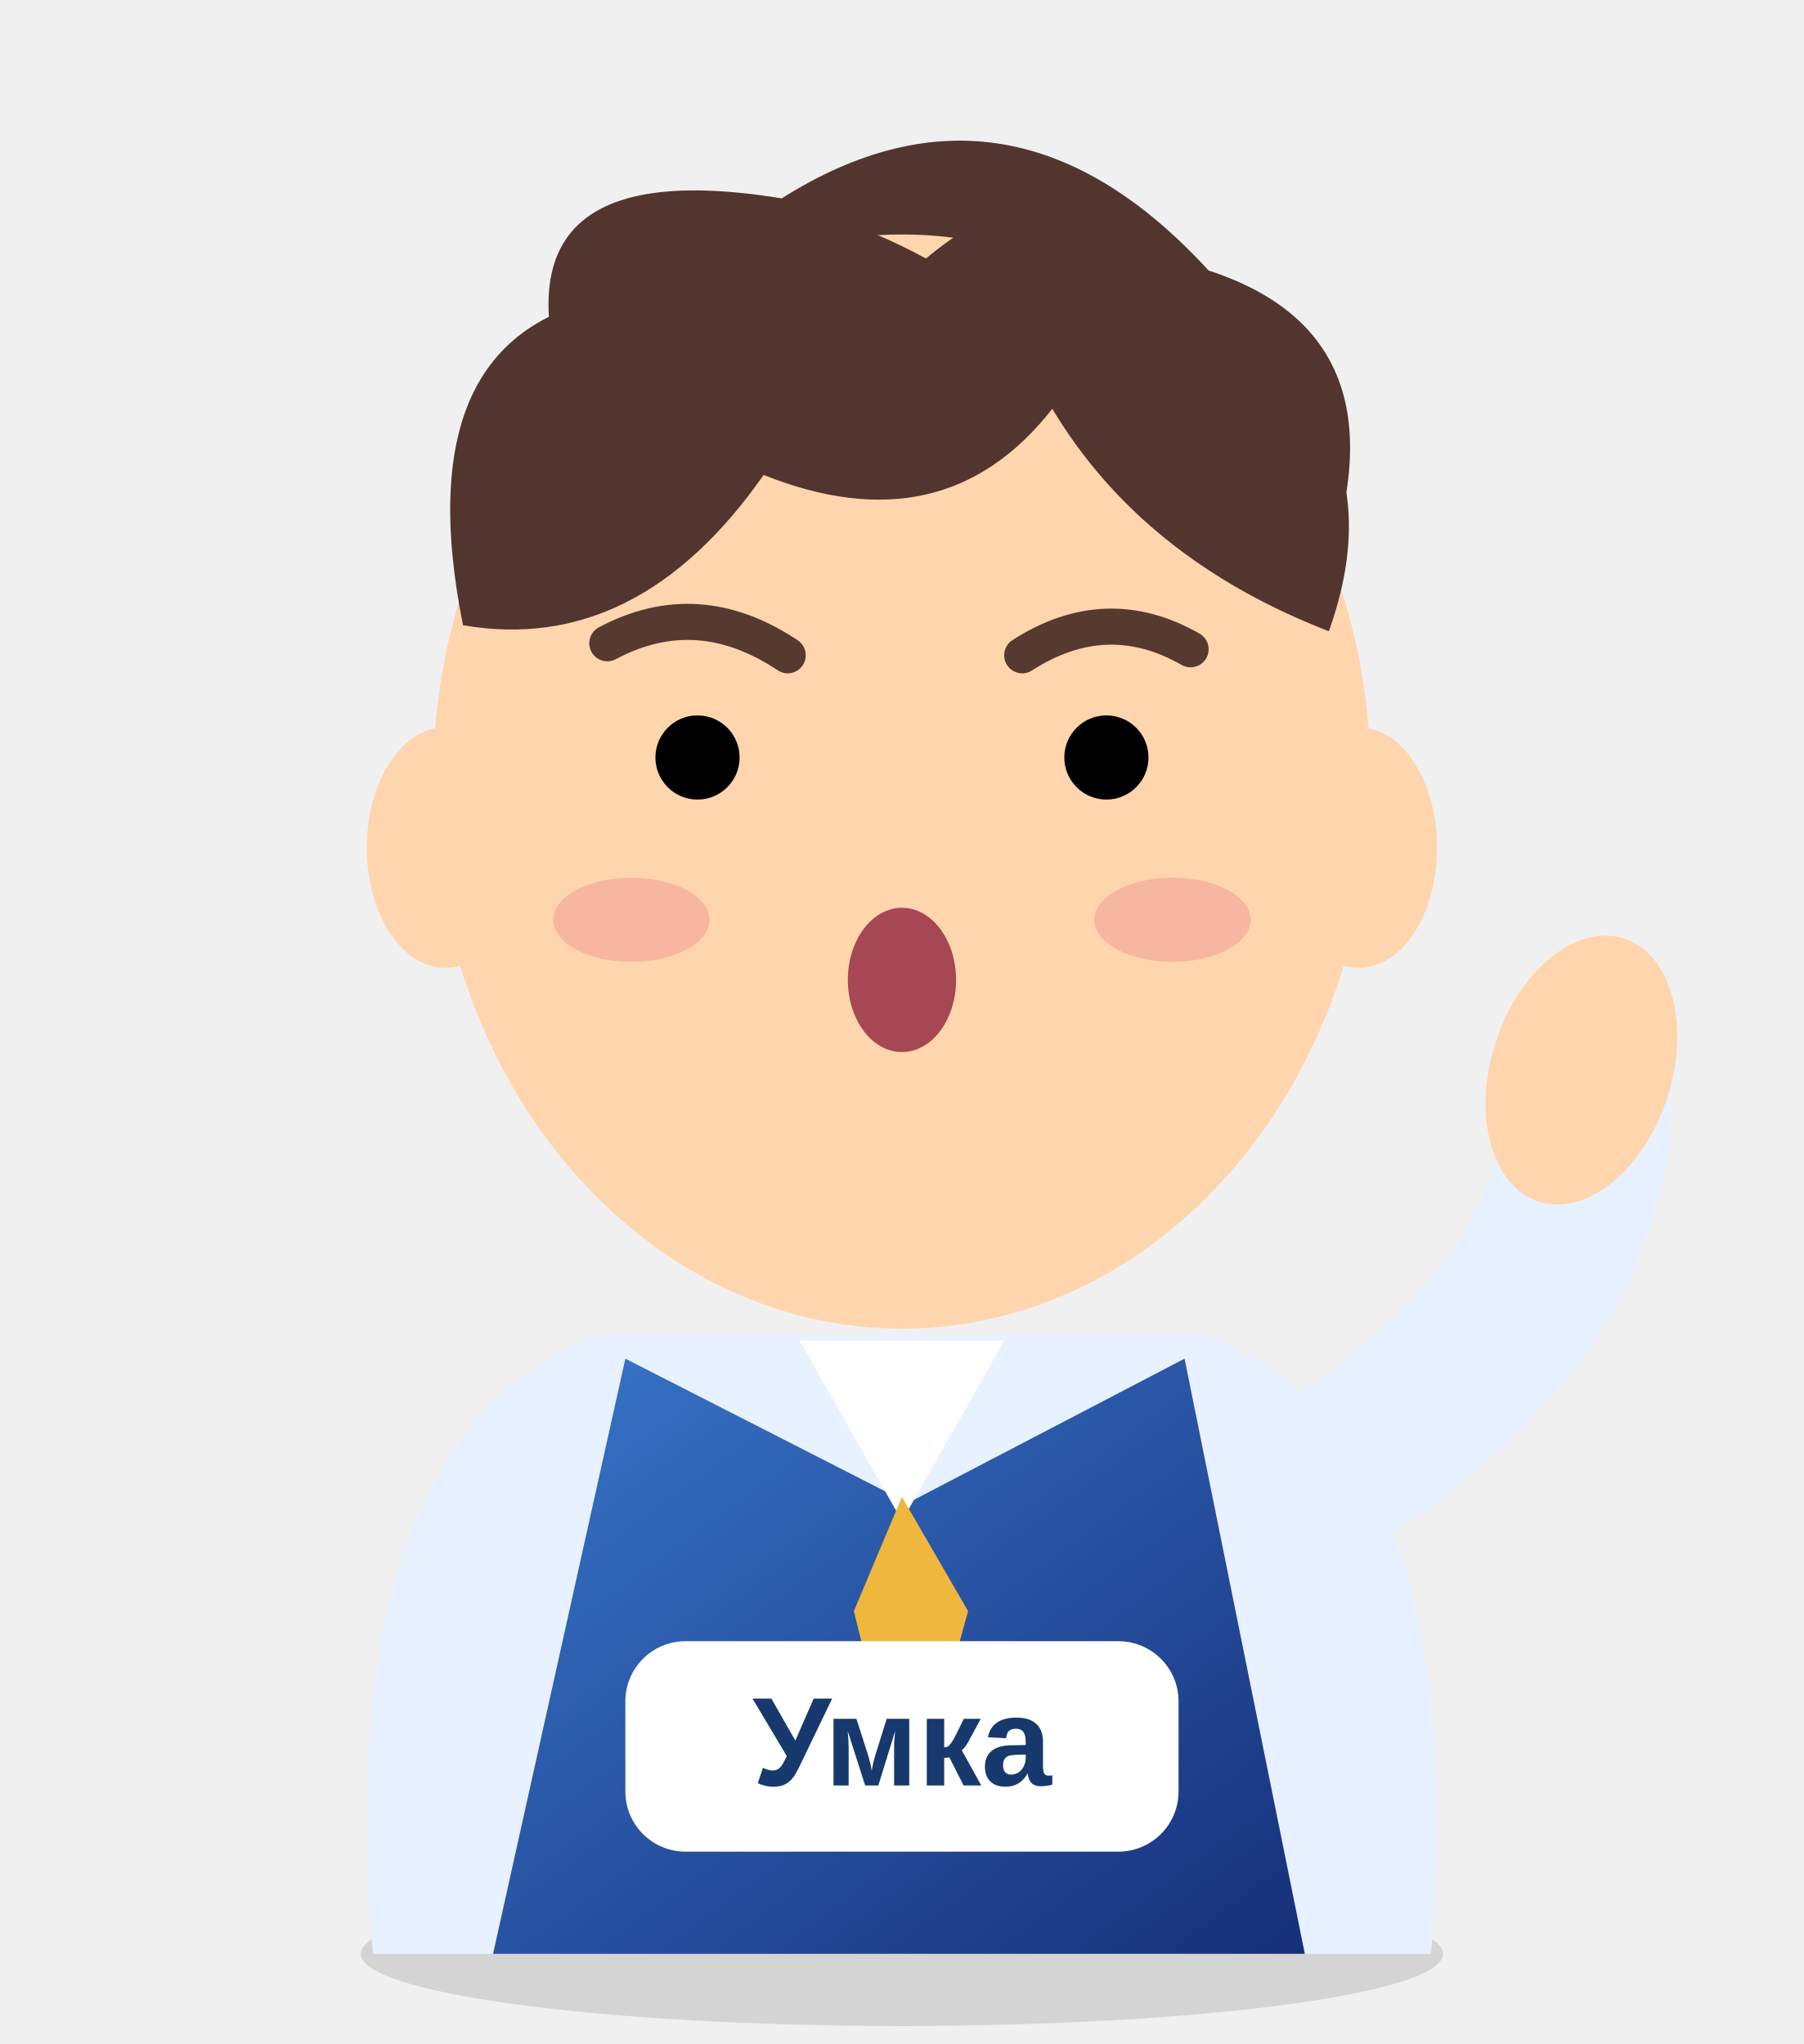
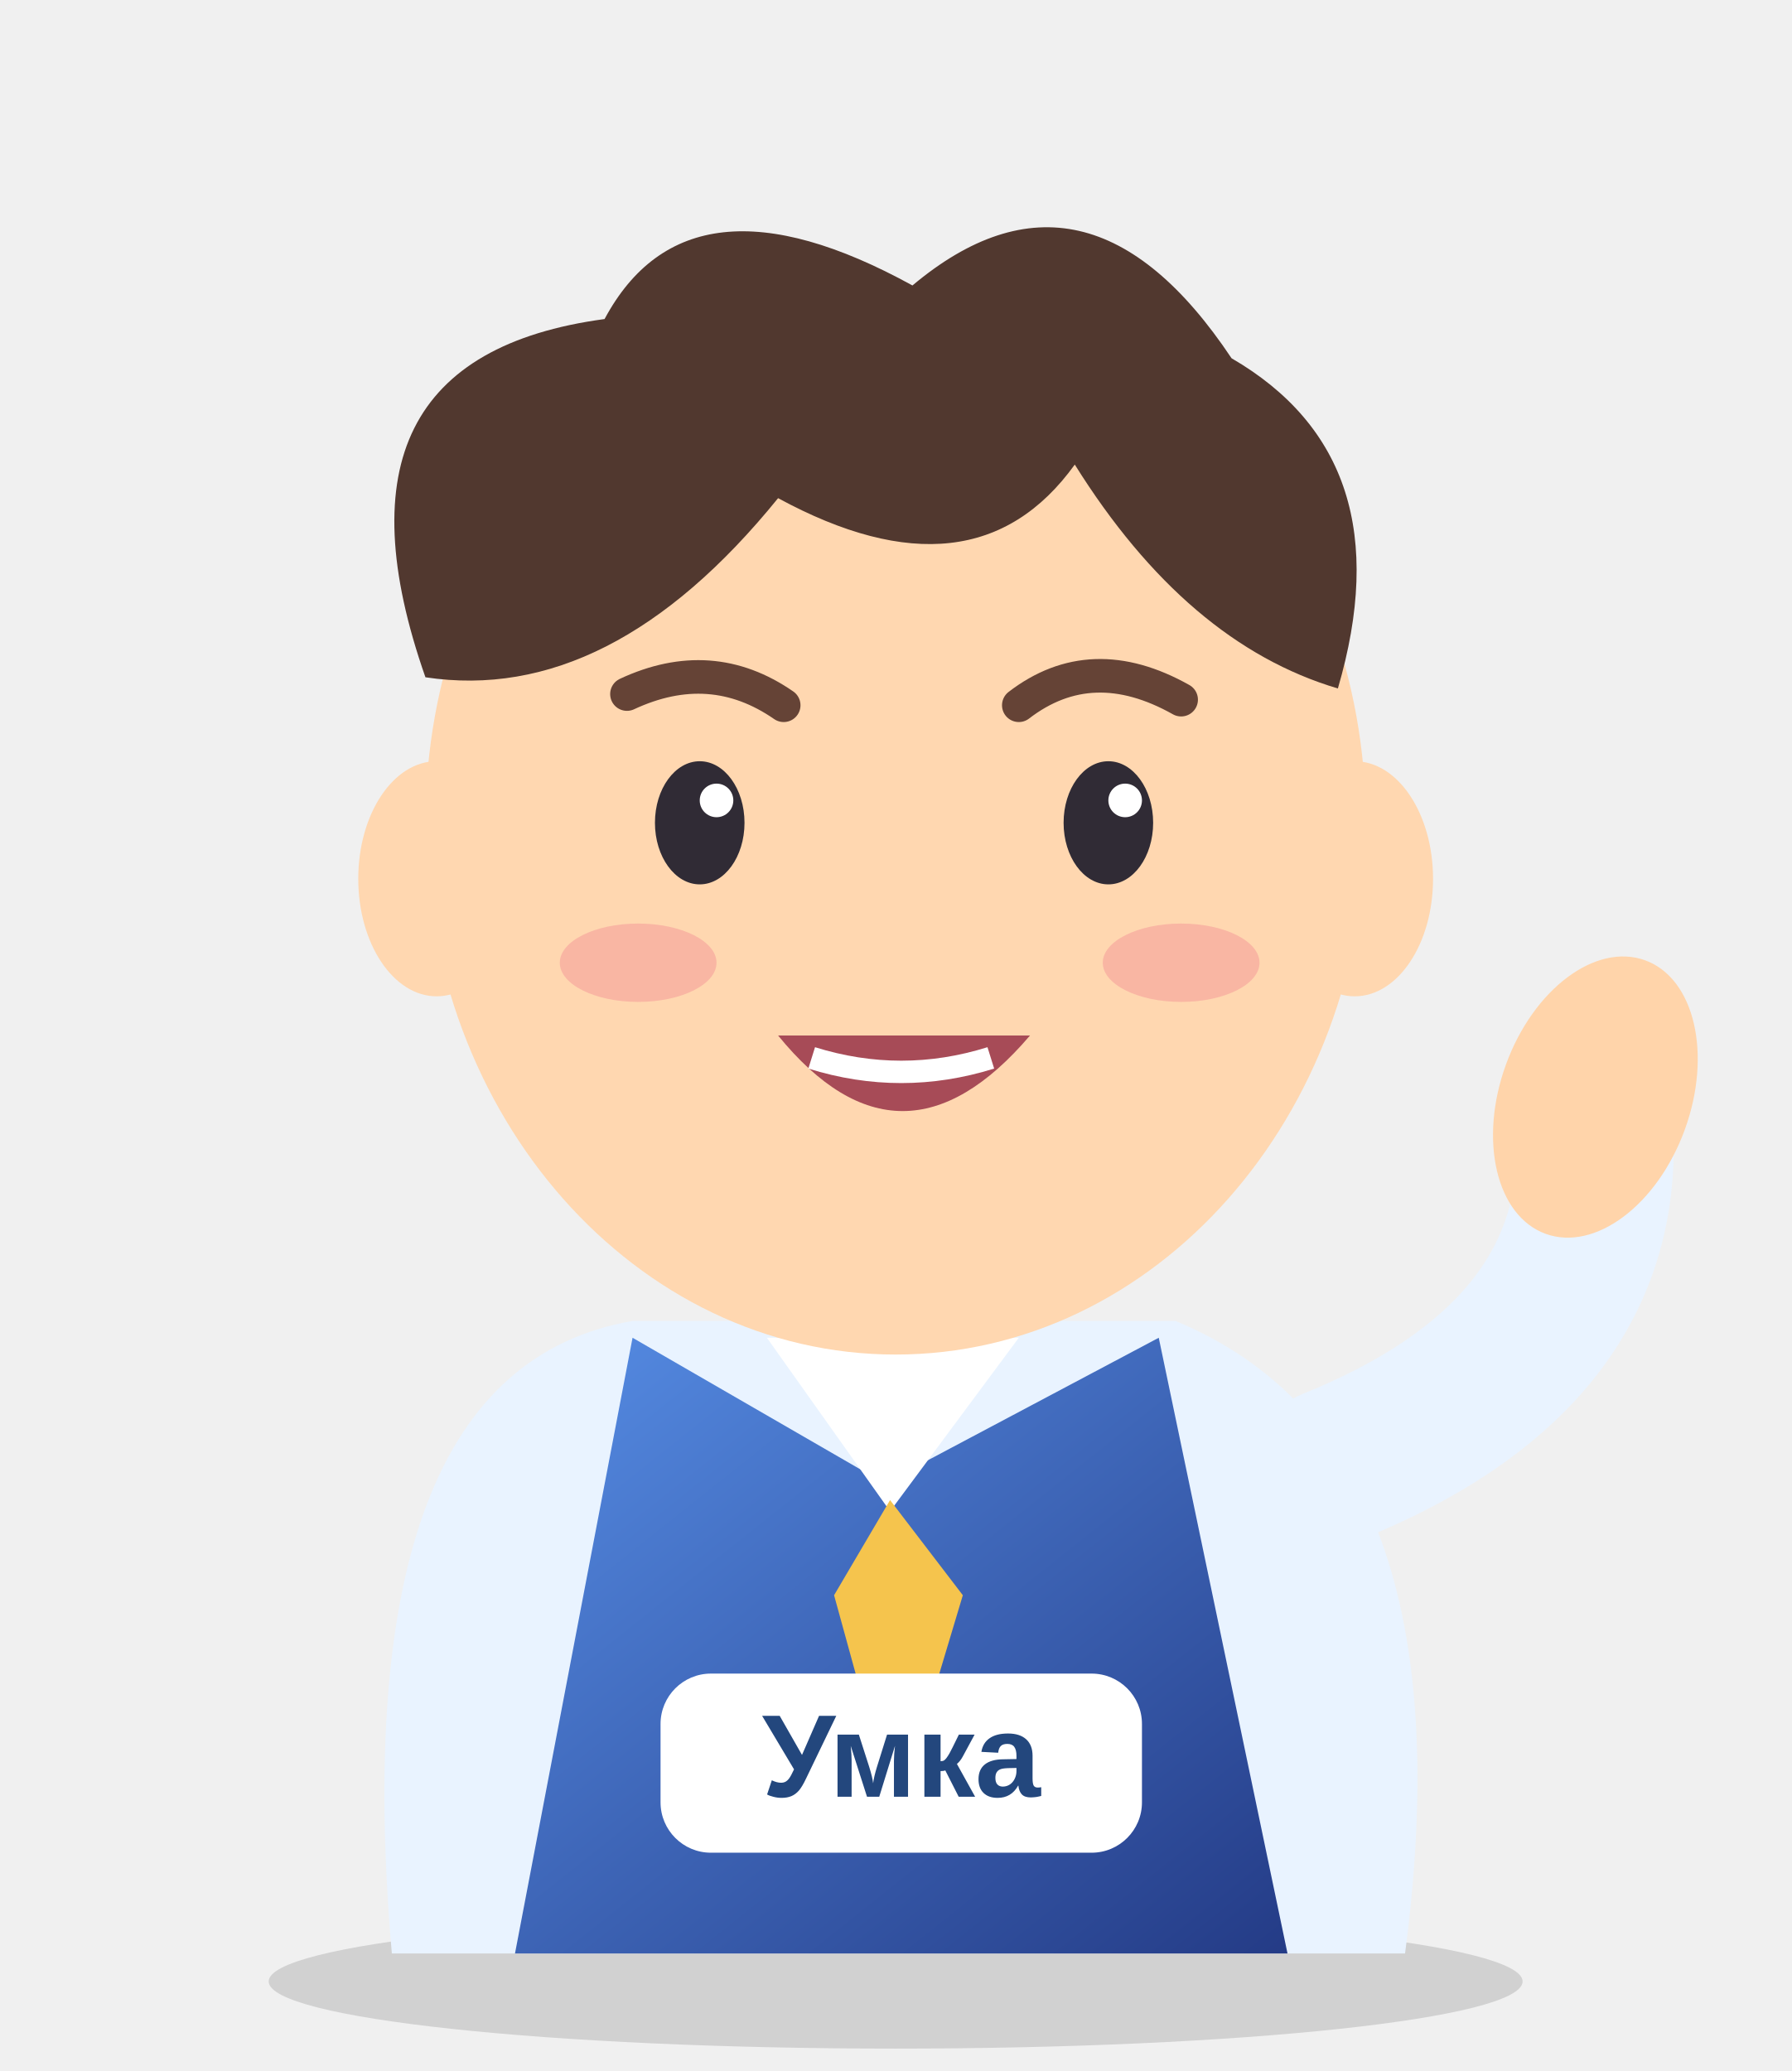
- <svg xmlns="http://www.w3.org/2000/svg" viewBox="0 0 300 340">
+ <svg xmlns="http://www.w3.org/2000/svg" viewBox="0 0 320 370">
  <defs>
-     <linearGradient id="vest" x2="1" y2="1">
-       <stop stop-color="#3876ca" />
-       <stop offset="1" stop-color="#172f79" />
+     <linearGradient id="vest" x1="0" y1="0" x2="1" y2="1">
+       <stop stop-color="#568de5" />
+       <stop offset="1" stop-color="#243b86" />
    </linearGradient>
  </defs>
-   <ellipse cx="150" cy="325" rx="90" ry="12" fill="#000" opacity=".12" />
-   <path d="M62 325 Q55 238 100 222 L200 222 Q245 238 238 325Z" fill="#e8f1ff" />
-   <path d="M104 226 L151 250 L197 226 L217 325 L82 325Z" fill="url(#vest)" />
-   <path d="M133 223 L150 253 L167 223" fill="white" />
-   <path d="M150 249 L142 268 L151 304 L161 268Z" fill="#efb83d" />
-   <rect x="104" y="273" width="92" height="35" rx="10" fill="#fff" />
-   <text x="150" y="297" text-anchor="middle" font-family="Arial,sans-serif" font-size="21" font-weight="bold" fill="#17396d">Умка</text>
-   <path d="M98 76 Q75 24 130 33 Q168 9 201 45 Q241 58 213 112 L87 110Z" fill="#51352e" />
-   <ellipse cx="150" cy="130" rx="78" ry="91" fill="#ffd5ae" />
-   <ellipse cx="74" cy="141" rx="13" ry="20" fill="#ffd5ae" />
-   <ellipse cx="226" cy="141" rx="13" ry="20" fill="#ffd5ae" />
-   <path d="M77 104 Q67 54 104 49 Q119 24 154 43 Q185 17 211 60 Q231 77 221 105 Q190 93 175 68 Q157 91 127 79 Q106 109 77 104Z" fill="#51352e" />
-   <path d="M101 107 Q116 99 131 109 M170 109 Q184 100 198 108" stroke="#56392f" stroke-width="6" stroke-linecap="round" fill="none" />
-   <circle cx="116" cy="126" r="7" />
-   <circle cx="184" cy="126" r="7" />
-   <ellipse cx="105" cy="153" rx="13" ry="7" fill="#ef9d94" opacity=".55" />
-   <ellipse cx="195" cy="153" rx="13" ry="7" fill="#ef9d94" opacity=".55" />
-   <ellipse cx="150" cy="163" rx="9" ry="12" fill="#a74753" />
-   <path d="M226 242 Q263 216 264 184" fill="none" stroke="#e8f1ff" stroke-width="28" stroke-linecap="round" />
-   <ellipse cx="263" cy="178" rx="15" ry="23" fill="#ffd5ae" transform="rotate(18 263 178)" />
+   <ellipse cx="160" cy="354" rx="112" ry="12" fill="#000" opacity=".13" />
+   <path d="M70 349 Q61 245 113 236 L210 236 Q263 258 251 349Z" fill="#e9f3ff" />
+   <path d="M113 239 L158 265 L207 239 L230 349 L92 349Z" fill="url(#vest)" />
+   <path d="M137 239 L159 270 L182 239" fill="#fff" />
+   <path d="M159 268 L149 285 L160 325 L172 285Z" fill="#f5c44d" />
+   <rect x="118" y="299" width="86" height="32" rx="9" fill="#fff" />
+   <text x="161" y="321" text-anchor="middle" font-family="Arial" font-size="21" font-weight="bold" fill="#23477d">Умка</text>
+   <path d="M238 262 Q285 243 285 205" stroke="#e9f3ff" stroke-width="28" stroke-linecap="round" fill="none" />
+   <g class="wave">
+     <ellipse cx="285" cy="196" rx="17" ry="26" fill="#ffd4aa" transform="rotate(20 285 196)" />
+   </g>
+   <ellipse cx="160" cy="147" rx="84" ry="95" fill="#ffd7b0" />
+   <ellipse cx="78" cy="157" rx="14" ry="21" fill="#ffd7b0" />
+   <ellipse cx="242" cy="157" rx="14" ry="21" fill="#ffd7b0" />
+   <path d="M76 121 Q56 64 108 57 Q123 29 163 51 Q194 25 220 64 Q251 82 239 123 Q212 115 192 83 Q174 108 139 89 Q109 126 76 121Z" fill="#51382f" />
+   <path d="M112 124 Q127 117 140 126 M182 126 Q195 116 211 125" stroke="#654336" stroke-width="6" fill="none" stroke-linecap="round" />
+   <g class="eyes">
+     <ellipse cx="125" cy="147" rx="8" ry="11" fill="#302b35" />
+     <ellipse cx="198" cy="147" rx="8" ry="11" fill="#302b35" />
+     <circle cx="128" cy="143" r="3" fill="white" />
+     <circle cx="201" cy="143" r="3" fill="white" />
+   </g>
+   <ellipse cx="114" cy="172" rx="14" ry="7" fill="#f6a49d" opacity=".65" />
+   <ellipse cx="211" cy="172" rx="14" ry="7" fill="#f6a49d" opacity=".65" />
+   <g class="mouth">
+     <path d="M139 185 Q161 212 184 185Z" fill="#a74b57" />
+     <path d="M145 189 Q161 194 177 189" stroke="white" stroke-width="4" fill="none" />
+   </g>
+   <style>
+ .eyes{transform-box:fill-box;transform-origin:center;animation:blink 5s infinite}
+ .wave{transform-box:fill-box;transform-origin:bottom center;animation:wave 1.8s ease-in-out infinite}
+ .mouth{transform-box:fill-box;transform-origin:center;animation:talk 1.3s ease-in-out infinite}
+ @keyframes blink{0%,43%,47%,100%{transform:scaleY(1)}45%{transform:scaleY(.1)}}
+ @keyframes wave{0%,100%{transform:rotate(0)}50%{transform:rotate(17deg)}}
+ @keyframes talk{0%,100%{transform:scaleY(1)}50%{transform:scaleY(.45)}}
+ </style>
</svg>
